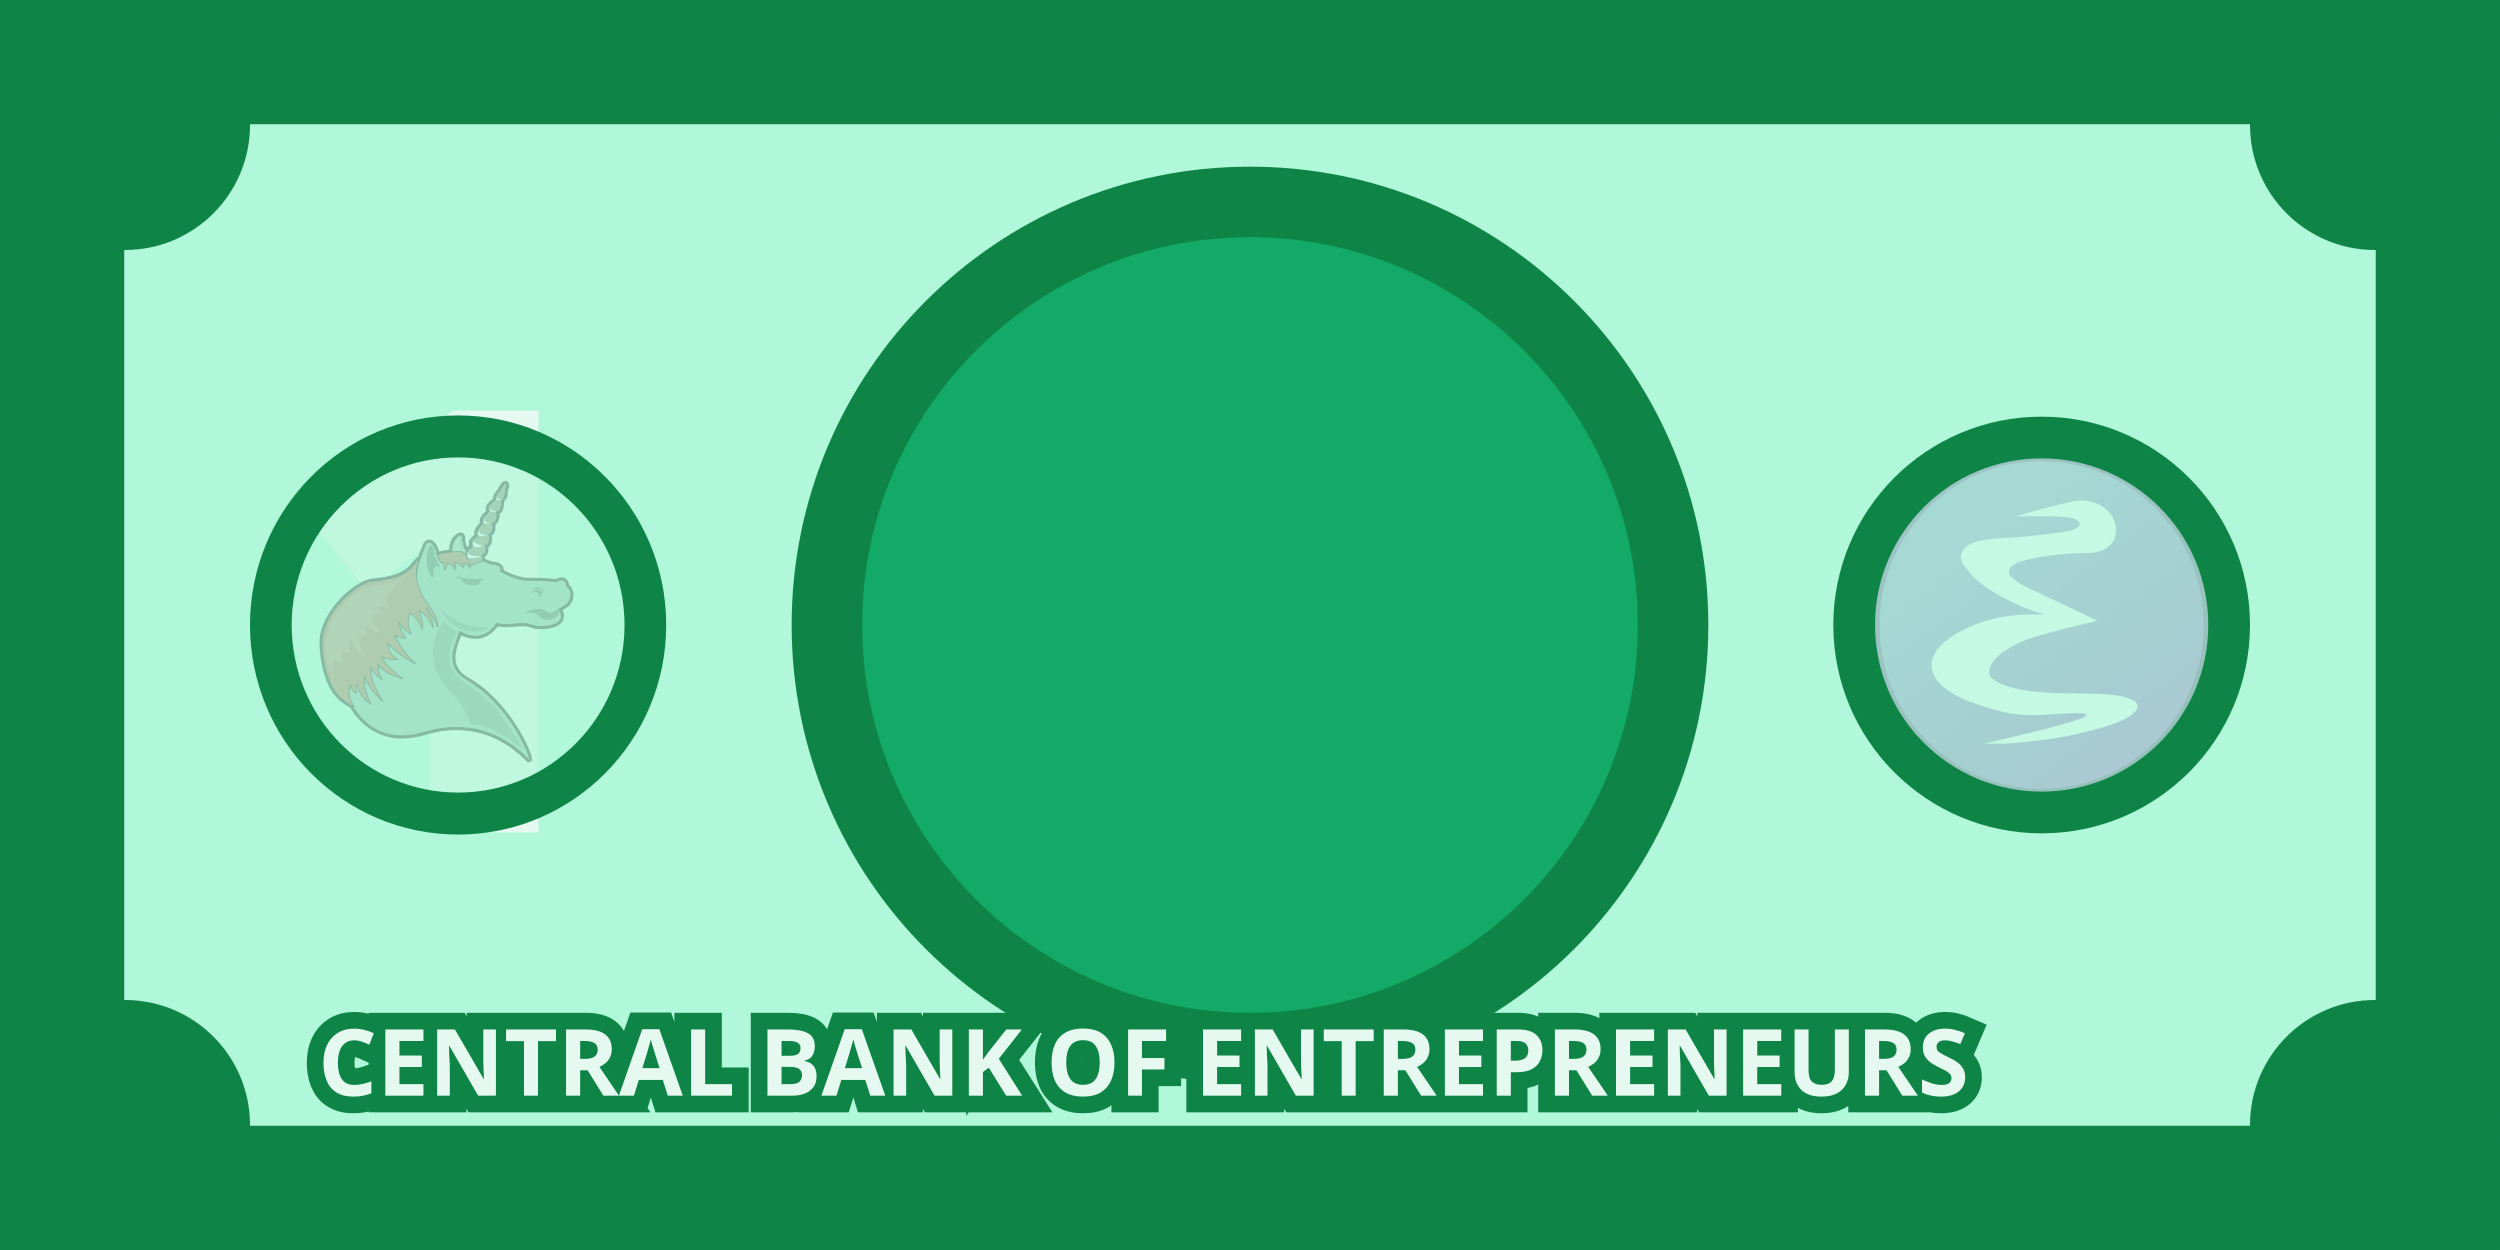
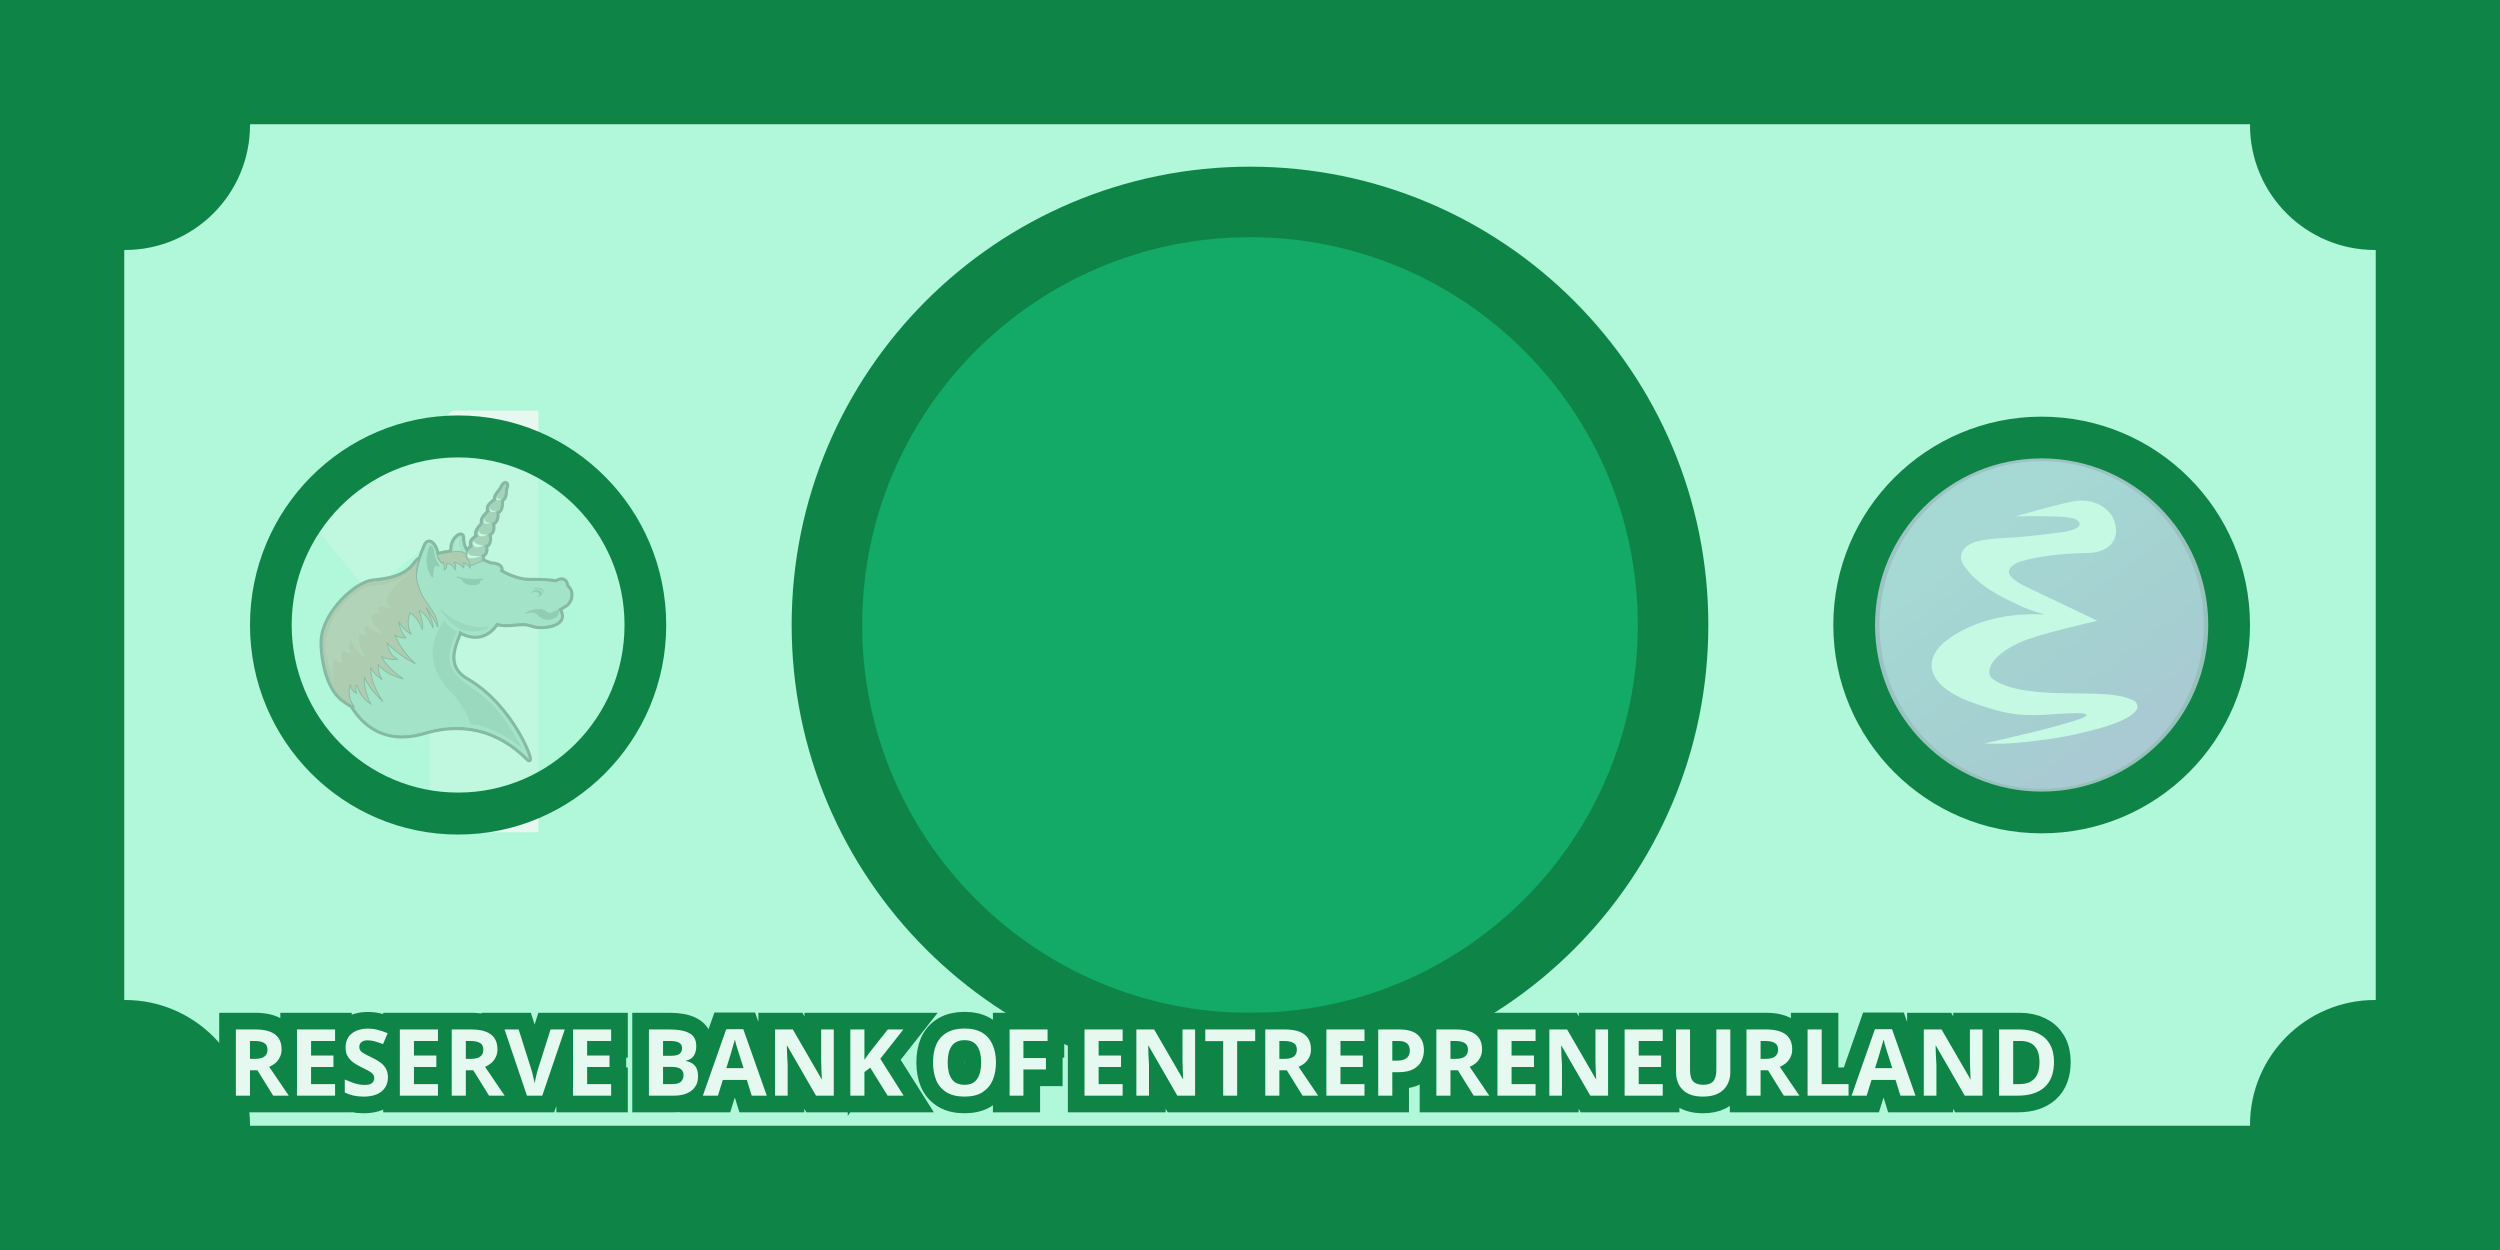
<svg xmlns="http://www.w3.org/2000/svg" xmlns:xlink="http://www.w3.org/1999/xlink" width="76.2mm" height="38.1mm" viewBox="0 0 76.2 38.1" version="1.1" id="svg1">
  <defs id="defs1">
    <filter height="1.106" y="-0.053" width="1.107" x="-0.054" id="filter4350-2" style="color-interpolation-filters:sRGB">
      <feGaussianBlur id="feGaussianBlur4352-3" stdDeviation="8.785" />
    </filter>
    <linearGradient y2="300.74" x2="236.614" y1="-161.851" x1="-122.202" spreadMethod="pad" gradientTransform="matrix(0.08192422,0,0,0.07764193,75.01818,46.24182)" gradientUnits="userSpaceOnUse" id="linearGradient4245" xlink:href="#linearGradient4284" />
    <linearGradient id="linearGradient4284">
      <stop offset="0" style="stop-color:#8381c5;stop-opacity:1" id="stop4286" />
      <stop id="stop4290" style="stop-color:#7e55b3;stop-opacity:0.996" offset="0.566" />
      <stop offset="1" style="stop-color:#a52ecb;stop-opacity:0.992" id="stop4288" />
    </linearGradient>
    <linearGradient y2="66.018" x2="173.945" y1="396.607" x1="447.809" gradientTransform="matrix(0.09251715,0,0,0.09251715,52.23944,23.01467)" gradientUnits="userSpaceOnUse" id="linearGradient4247" xlink:href="#linearGradient4292" />
    <linearGradient id="linearGradient4292">
      <stop id="stop4294" offset="0" style="stop-color:#411f5d;stop-opacity:1" />
      <stop id="stop4296" offset="1" style="stop-color:#5b2a85;stop-opacity:1" />
    </linearGradient>
  </defs>
  <g id="layer1" transform="translate(62.17708,-31.75)">
    <g id="g4" transform="matrix(0.2645833,0,0,0.2645833,-62.17708,31.75)">
      <g id="g2" transform="translate(-0.6175675,-17.68023)">
        <rect style="display:inline;fill:#b1f7d9;fill-opacity:1;stroke:#0e8547;stroke-width:14.314;stroke-dasharray:none;stroke-opacity:1;paint-order:markers fill stroke" id="rect2" width="273.686" height="129.686" x="7.774" y="24.837" />
        <g id="g5" transform="matrix(3.40826,0,0,3.40826,9.145188,-41.00103)" style="stroke-width:2.113;stroke-dasharray:none">
          <circle style="fill:#13a967;fill-opacity:1;stroke:#0e8547;stroke-width:2.384;stroke-dasharray:none;stroke-opacity:1;paint-order:markers fill stroke" id="path3" cx="39.748" cy="38.343" r="14.3" />
          <text xml:space="preserve" style="font-style:normal;font-variant:normal;font-weight:bold;font-stretch:normal;font-size:18.778px;font-family:'Overpass Mono';-inkscape-font-specification:'Overpass Mono Bold';text-align:start;writing-mode:lr-tb;direction:ltr;text-anchor:start;fill:#ffffff;fill-opacity:1;stroke:none;stroke-width:0.845;stroke-dasharray:none;stroke-opacity:1;paint-order:markers fill stroke" x="39.748" y="44.924" id="text3">
            <tspan id="tspan3" x="39.748" y="44.924" style="font-size:18.778px;text-align:center;text-anchor:middle;fill:#e6f9f1;fill-opacity:1;stroke:#e6f9f1;stroke-width:0.845;stroke-linejoin:miter;stroke-dasharray:none;stroke-opacity:1">1</tspan>
          </text>
        </g>
        <ellipse style="fill:#0e8547;fill-opacity:1;stroke:none;stroke-width:0;stroke-linecap:square;stroke-dasharray:none;stroke-opacity:1;paint-order:stroke fill markers" id="path18" cx="-529.089" cy="-5.522" rx="14.4" ry="0" transform="scale(-1,1)" />
        <ellipse style="fill:#0e8547;fill-opacity:1;stroke-width:0.515;stroke-linecap:square;stroke-dasharray:2.059, 1.03;paint-order:stroke fill markers" id="path15" cx="5.651" cy="26.399" rx="3.35" ry="3.326" transform="matrix(4.299104,0,0,4.329129,-9.276734,-82.20404)" />
        <circle style="fill:#0e8547;fill-opacity:1;stroke-width:2.221;stroke-linecap:square;stroke-dasharray:8.884, 4.442;paint-order:stroke fill markers" id="path15-8" cx="274.218" cy="32.08" r="14.4" />
        <circle style="fill:#0e8547;fill-opacity:1;stroke-width:2.221;stroke-linecap:square;stroke-dasharray:8.884, 4.442;paint-order:stroke fill markers" id="path15-8-1" cx="15.018" cy="147.28" r="14.4" />
        <circle style="fill:#0e8547;fill-opacity:1;stroke-width:2.221;stroke-linecap:square;stroke-dasharray:8.884, 4.442;paint-order:stroke fill markers" id="path15-8-1-2" cx="274.218" cy="147.28" r="14.4" />
      </g>
      <g id="layer1-4" transform="matrix(4.299104,0,0,4.329129,-9.894301,-99.88427)">
        <g id="g3" transform="matrix(0.04694568,0,0,0.04694568,14.47833,37.84008)">
          <path fill="#a04d32" stroke="#000000" stroke-width="3" d="m 64.049,17.456 c -0.205,-3.15 -2.842,-4.366 -5.993,-2.125 -7.22,-1.297 -14.305,-0.687 -17.8,-0.981 -7.662,-1.073 -14.041,-5.128 -14.041,-5.128 0.932,-1.239 0.486,-3.917 -5.498,-4.101 -1.646,-0.542 -3.336,-1.327 -4.933,-1.979 0.544,-1.145 -0.133,-2.836 -0.133,-2.836 2.435,-0.672 2.808,-3.842 1.848,-5.709 3.106,0.084 2.612,-4.718 2.183,-6.381 2.435,-0.923 2.77,-3.831 1.763,-6.129 2.938,-0.671 3.022,-4.114 2.77,-6.548 3.023,-0.168 2.604,-5.457 2.604,-6.549 2.604,-1.679 2.016,-3.946 2.425,-6.573 1.605,-3.25 -0.577,-4.173 -2.116,-0.71 -1.651,3.001 -3.77,4.311 -3.75,6.528 0.755,1.259 -5.625,3.106 -3.61,7.052 -1.428,1.763 -4.785,4.03 -3.592,6.733 -0.606,1.326 -4.888,4.433 -3.041,7.371 -4.03,2.687 -3.79,3.335 -2.938,5.793 -1.147,0.736 -2.318,1.862 -2.995,3.094 -1.32,-1.568 -2.603,-4.429 -2.584,-8.294 0,-3.275 -6.1,0.318 -6.1,6.784 0,0.556 -0.056,1.061 -0.134,1.542 -2.11,0.243 -4.751,0.707 -8.08,1.494 -0.106,0.073 -0.157,0.186 -0.182,0.316 a 8.704,8.704 0 0 1 -0.277,-1.553 c -0.582,-3.79 -4.934,-9.56 -7.057,-2.434 -1.096,2.611 -1.74,4.392 -2.115,5.789 v 0 c 0,0 -0.336,0.226 -0.957,0.61 -2.62,1.622 -3.562,6.686 -13.075,9.883 -3.211,1.079 -7.4,1.945 -12.96,2.395 -9.57,0.773 -27.887,17.314 -29.114,33.097 -0.283,3.964 0.31,13.737 3.596,22.31 l 0.005,0.02 c 0.015,0.042 0.032,0.081 0.048,0.122 0.052,0.134 0.103,0.267 0.156,0.398 0.28,0.718 0.579,1.405 0.895,2.062 1.885,4.028 4.46,7.59 7.934,9.882 a 25.252,25.252 0 0 0 4.372,2.762 c 5.907,9.749 18.442,22.252 42.075,14.859 36.255,-10.284 56.263,13.809 58.568,15.5 3.399,3.433 -8.786,-29.835 -34.587,-44.788 -15.253,-8.322 -5.678,-22.656 -4.585,-27.718 0,0 12.227,8.557 21.087,-4.52 8.004,2.062 13.367,-1.462 20.25,1.03 4.184,1.833 21.77,0.726 15.235,-9.104 4.11,-2.683 4.544,-1.815 6.6,-5.9 1.104,-4.952 -1.403,-6.012 -2.167,-7.366 z m -70.293,-13.299 c -0.041,0.018 -0.086,0.04 -0.125,0.056 0.039,-0.034 0.075,-0.062 0.115,-0.102 z m -13.413,4.523 c -0.073,0.429 -0.143,0.829 -0.212,1.216 0.037,-0.832 0.085,-1.714 0.143,-2.646 0.024,0.435 0.05,0.904 0.069,1.43 z m 10.693,-6.333 c 0.746,1.124 1.662,2.179 1.662,2.179 0,0 -0.875,-0.79 -1.662,-2.179 z" id="path1-1" />
          <path fill="#77aa99" stroke="#000000" stroke-width="0.5" d="m -62.902,75.642 c 0,0 10.02,36.105 46.549,24.68 36.255,-10.284 56.263,13.809 58.568,15.5 3.399,3.433 -8.786,-29.835 -34.587,-44.788 -15.253,-8.322 -5.678,-22.656 -4.585,-27.718 0,0 12.227,8.557 21.087,-4.52 8.004,2.062 13.367,-1.462 20.25,1.03 4.184,1.833 21.77,0.726 15.235,-9.104 4.11,-2.683 4.544,-1.815 6.6,-5.9 1.105,-4.952 -1.402,-6.011 -2.166,-7.366 -0.205,-3.15 -2.842,-4.366 -5.993,-2.125 -7.22,-1.297 -14.305,-0.687 -17.8,-0.981 -7.662,-1.073 -14.041,-5.128 -14.041,-5.128 0.932,-1.239 0.486,-3.917 -5.498,-4.101 -3.287,-1.082 -6.752,-3.136 -9.288,-3.162 -2.567,0 -2.914,-2.537 -2.914,-2.537 -1.606,-0.87 -3.924,-4.252 -3.9,-9.438 0,-3.275 -6.098,0.318 -6.098,6.784 0,6.466 -5.818,7.758 -5.818,7.758 0,0 -2.55,-2.281 -2.855,-5.958 -0.582,-3.79 -4.934,-9.56 -7.057,-2.434 -3.226,7.646 -3.485,9.43 -4.115,13.154 -1.31,7.711 -0.345,8.012 -0.345,8.012 l -32.824,23.43 z" id="path2-13" />
          <path fill="#314b49" stroke="#314b49" stroke-width="0.75" stroke-linecap="round" stroke-linejoin="round" d="m 14.76,14.222 c 1.549,-0.562 0.897,-0.415 1.153,-0.581 -2.96,0.575 -9.635,0.614 -14.317,-1.133 0.392,0.23 2.568,0.962 2.845,1.128 0.218,0.715 0.1,1.438 2.932,2.709 2.559,0.793 5.845,0.461 6.835,-0.529 0.109,-1.684 0.126,-1.065 0.553,-1.594 z" id="path3-5" />
          <path fill="#314b49" stroke="#314b49" stroke-width="0.5" d="m 47.129,33.368 c -2.83,-2.085 -4.881,-0.264 -6.47,-0.413 0.99,-0.645 3.763,-2.062 8.246,-2.062 2.532,0 3.879,2.196 5.57,2.207 1.14,0.007 4.472,-1.71 5.14,-2.378 -0.97,0.838 0.454,1.755 -0.49,3.003 -0.281,0.359 -0.836,1.511 -2.662,2.051 -2.05,0.971 -5.411,1.762 -9.334,-2.408 z" id="path4" />
          <path fill="#314b49" d="m -14.418,-4.578 c 0,0 -3.355,7.996 0.312,15.329 3.667,7.333 0.522,-6.829 4.688,-4.162 3.397,0.385 -2.387,-3.215 -2.033,-7.819 -0.176,-2.892 -1.77,-5.194 -2.967,-3.348 z m 64.404,26.384 c 0,1.121 -1.363,2.03 -3.045,2.03 3.573,-1.121 -0.201,-4.653 -3.045,-2.03 0,-1.121 1.363,-2.03 3.045,-2.03 1.682,0 3.045,0.909 3.045,2.03 z" id="path5" />
          <path fill="#314b49" d="m 44.819,19.222 c 3.772,-0.231 6.336,0.323 5.536,3.138 0.548,-1.126 1.292,-2.83 -1.046,-3.507 -1.746,-0.388 -3.3,-0.378 -4.49,0.369 z" id="path6" />
          <path fill="#a04d32" stroke="#000000" stroke-width="0.5" d="m -9.421,40.623 c 0,-3.521 -1.51,-7.166 -7.04,-14.583 -1.635,-2.192 -2.62,-4.336 -3.211,-6.275 -1.401,-3.295 -3.426,-8.019 -0.613,-17.233 0,0 0.62,-0.384 0,0 -2.62,1.622 -3.562,6.686 -13.075,9.883 -3.211,1.079 -7.4,1.945 -12.96,2.395 -9.568,0.773 -27.886,17.314 -29.113,33.097 -0.283,3.964 0.31,13.737 3.596,22.31 l 0.005,0.02 c 0.015,0.042 0.032,0.081 0.048,0.122 0.052,0.134 0.103,0.267 0.156,0.398 0.28,0.718 0.579,1.405 0.895,2.062 1.885,4.028 4.46,7.59 7.934,9.882 3.084,2.404 5.606,3.306 5.606,3.306 -2.588,-3.578 -3.77,-7.562 -2.263,-12.32 0.65,2.637 1.903,4.162 3.646,4.777 -0.615,-1.884 -0.827,-3.549 0,-4.651 2.567,6.734 5.353,9.031 8.17,10.686 -2.63,-4.914 -4.031,-10.005 -3.77,-15.337 2.569,6.028 6.596,9.945 10.56,13.954 -3.78,-5.966 -6.911,-12.104 -6.977,-19.046 1.693,2.778 3.935,4.932 6.6,6.601 -1.683,-2.709 -2.505,-5.51 -2.263,-8.423 4.424,4.945 9.36,6.607 14.332,8.046 -5.197,-3.625 -9.843,-7.537 -12.32,-12.572 2.972,1.464 5.948,1.693 8.926,1.383 -3.706,-1.872 -5.07,-5.252 -5.783,-9.052 5.177,5.279 10.587,8.827 16.09,11.692 -5.455,-5.26 -9.478,-10.65 -11.565,-16.218 2.1,1.18 4.157,1.736 6.16,1.509 -2.766,-3.124 -3.465,-6.182 -4.211,-9.241 2.637,3.916 4.959,6.022 7.103,7.103 -2.19,-4.482 -2.034,-8.432 -0.503,-12.068 2.524,1.675 4.902,4.295 6.915,9.303 0.73,-2.386 -0.447,-6.364 -1.886,-10.56 2.175,0.622 4.779,3.351 8.17,9.932 -0.33,-3.865 -2.138,-7.775 -4.147,-11.692 3.027,3.51 7.557,12.713 6.788,10.81 z" id="path7" />
          <path fill="#796958" stroke="#000000" stroke-width="0.5" d="m 6.92,1.565 c 0,0 -0.252,7.472 6.717,2.603 3.61,0.084 2.015,-3.862 2.015,-3.862 2.435,-0.672 2.808,-3.842 1.848,-5.709 3.106,0.084 2.612,-4.718 2.183,-6.381 2.435,-0.923 2.77,-3.831 1.763,-6.129 2.938,-0.671 3.022,-4.114 2.77,-6.548 3.023,-0.168 2.604,-5.457 2.604,-6.549 2.604,-1.679 2.016,-3.946 2.425,-6.573 1.605,-3.25 -0.577,-4.173 -2.116,-0.71 -1.651,3.001 -3.77,4.311 -3.75,6.528 0.755,1.259 -5.625,3.106 -3.61,7.052 -1.428,1.763 -4.785,4.03 -3.592,6.733 -0.606,1.326 -4.888,4.433 -3.041,7.371 -4.03,2.687 -3.79,3.335 -2.938,5.793 -2.155,1.38 -4.41,4.131 -3.278,6.381 z" id="path8" />
          <path fill="#ffffff" d="m 24.744,-33.698 c 0,0 -0.735,1.324 -0.735,2.133 0,0.809 2.185,0.568 2.927,-0.227 -1.625,0.024 -2.965,0.289 -2.192,-1.906 z m -4.261,6.27 c 0,0 -0.812,1.068 -0.183,2.316 0.392,0.98 2.807,0.962 3.549,0.167 -1.625,0.024 -4.14,-0.287 -3.366,-2.483 z m -3.135,6.455 c 0,0 -0.998,1.346 -0.492,2.602 0,0.809 2.838,0.956 3.58,0.161 -1.625,0.022 -3.645,-0.489 -3.088,-2.763 z m -3.078,7.162 c 0,0 -1.402,1.542 -0.148,2.945 1.438,0.809 3.744,0.049 4.486,-0.746 -1.625,0.022 -4.894,0.076 -4.337,-2.199 z m -3.004,5.721 c 0,0 -1.575,1.414 -0.02,3.312 1.438,0.809 4.57,0.198 5.312,-0.597 -1.624,0.024 -5.99,-1.346 -5.292,-2.715 z m -3.147,6.741 c 0,0 -1.403,1.542 -0.15,2.945 1.439,0.809 6.037,-0.186 6.779,-0.981 -1.625,0.023 -7.185,0.311 -6.63,-1.964 z" id="path9" />
          <path fill="#a04d32" stroke="#000000" stroke-width="0.5" d="m 7.002,1.679 c -0.45,-0.45 -0.534,-0.896 -0.367,-1.718 0,0 0.369,-4.107 -16.333,-0.158 -1.072,0.74 2.396,4.722 2.396,4.722 0,0 0.418,0.215 1.047,-0.415 0.253,1.123 0.852,4.081 0.233,4.579 1.245,-0.771 1.868,-1.946 1.676,-4.125 2.122,0.461 3.742,1.64 4.692,3.779 0.304,-1.4 0.603,-2.799 -0.384,-4.126 2.182,0.285 3.88,1.496 5.362,3.124 0.22,-0.933 0.354,-1.883 0,-2.931 1.39,0.473 2.587,1.607 3.71,2.988 0,0 0.21,-3.862 -2.032,-5.719 z" id="path10" />
          <path opacity="0.26" d="m -9.02,29.325 c 0,0 6.76,13.59 17.595,13.991 10.834,0.401 10.834,-2.73 10.834,-2.73 0,0 -15.527,3.048 -28.43,-11.261 z m 3.155,7.694 c 2.279,3.104 4.856,5.221 7.722,6.382 0,0 -7.365,11.108 -3.611,20.023 3.754,8.915 13.125,11.053 23.32,21.249 7.943,7.942 17.159,24.961 17.159,24.961 0,0 -17.834,-14.176 -29.42,-13.479 0,0 -2.687,-9.668 -10.585,-17.566 -11.244,-11.245 -16.168,-25.875 -4.585,-41.57 z" id="path11" />
          <path opacity="0.18" fill="#ffffff" d="m -24.633,9.634 c -3.874,2.501 -8.42,7.096 -24.415,8.083 -17.05,6.784 -27.433,26.685 -23.777,40.464 1.348,7.317 3.89,14.18 3.89,14.18 -0.885,-5.919 -1.381,-11.397 1.035,-13.599 1.435,2.384 2.969,2.468 4.507,2.479 -1.59,-2.404 -1.788,-4.808 0,-7.212 1.489,1.525 2.992,1.881 4.507,1.353 -2.128,-2.449 -1.867,-4.848 0,-7.211 1.388,5.022 4.462,7.453 7.662,9.689 -2.208,-4.333 -4.166,-8.672 -2.93,-13.07 1.323,0.729 2.595,0.644 3.83,0 -1.256,-1.576 -0.924,-3.153 0,-4.732 2.948,3.04 6.214,3.724 9.466,4.507 -2.661,-2.454 -5.543,-4.527 -6.761,-9.465 1.5,-1.811 3.269,-2.685 5.408,-2.253 -1.901,-1.167 -1.65,-2.543 0,-4.057 2.089,1.104 4.195,1.352 6.31,1.127 -2.807,-1.68 -8.424,-4.994 11.269,-20.283 z" id="path12" />
          <path opacity="0.27" fill="#ffffff" d="m 1.928,-9.222 c 0.996,-0.963 1.146,-0.65 0.854,0.285 -0.982,2.36 0.353,4.647 0.797,6.206 l -3.871,0.114 c 0.108,-2.271 0.247,-4.794 2.22,-6.605 z" id="path13" />
        </g>
        <circle style="display:inline;fill:#b1f7d9;fill-opacity:0.75;stroke:#0e8547;stroke-width:1.117;stroke-dasharray:none;stroke-opacity:1;paint-order:markers fill stroke" id="path3-4-7-4" cx="14.577" cy="39.704" r="5.018" />
      </g>
      <g id="layer2" transform="translate(-0.6175675,-17.68023)">
        <circle style="display:none;fill:none;fill-opacity:1;stroke:#0036ae;stroke-width:1.911;stroke-dasharray:none;stroke-opacity:1;paint-order:markers fill stroke" id="path14" cx="-144.618" cy="-89.68" r="49.444" transform="scale(-1)" />
      </g>
      <g id="layer3" transform="matrix(4.304015,0,0,4.304015,-46.38746,-98.88716)">
        <g id="g14" transform="matrix(0.2044438,0,0,0.2044438,49.91265,30.12353)">
          <path style="opacity:0.405;fill:#211f46;fill-opacity:0.996;stroke:#0a0b1b;stroke-width:8.533;stroke-miterlimit:4;stroke-dasharray:none;stroke-opacity:1;filter:url(#filter4350-2)" id="path4233" d="m 491.669,257.759 c 0,131.794 -105.76,238.635 -236.222,238.635 -130.462,0 -236.222,-106.84 -236.222,-238.635 0,-131.794 105.76,-238.635 236.222,-238.635 130.462,0 236.222,106.84 236.222,238.635 z" transform="matrix(0.09251715,0,0,0.09251715,52.23944,23.01467)" />
          <path d="m 97.727,46.862 c 0,12.193 -9.785,22.078 -21.855,22.078 -12.07,0 -21.855,-9.885 -21.855,-22.078 0,-12.193 9.785,-22.078 21.855,-22.078 12.07,0 21.855,9.885 21.855,22.078 z" id="path4235" style="fill:url(#linearGradient4245);fill-opacity:1;stroke:url(#linearGradient4247);stroke-width:1.25;stroke-miterlimit:4;stroke-dasharray:none;stroke-opacity:1" />
          <path d="m 68.361,62.37 c 0,0 1.85,0.131 4.231,-0.079 0.964,-0.085 4.624,-0.444 7.361,-1.045 0,0 3.337,-0.714 5.122,-1.372 1.868,-0.688 2.884,-1.272 3.342,-2.1 -0.02,-0.17 0.141,-0.771 -0.72,-1.132 -2.202,-0.924 -4.756,-0.757 -9.809,-0.864 -5.604,-0.193 -7.468,-1.131 -8.461,-1.886 -0.952,-0.766 -0.473,-2.887 3.607,-4.755 2.055,-0.995 10.113,-2.83 10.113,-2.83 -2.714,-1.341 -7.774,-3.699 -8.814,-4.208 -0.912,-0.447 -2.372,-1.119 -2.689,-1.933 -0.359,-0.781 0.847,-1.454 1.521,-1.646 2.17,-0.626 5.233,-1.015 8.021,-1.059 1.401,-0.022 1.629,-0.112 1.629,-0.112 1.934,-0.321 3.206,-1.644 2.676,-3.739 -0.476,-2.138 -2.987,-3.395 -5.373,-2.96 -2.247,0.41 -7.663,1.983 -7.663,1.983 6.694,-0.058 7.815,0.054 8.315,0.753 0.296,0.413 -0.134,0.98 -1.92,1.271 -1.944,0.317 -5.984,0.7 -5.984,0.7 -3.876,0.23 -6.606,0.246 -7.425,1.979 -0.535,1.133 0.571,2.134 1.055,2.761 2.048,2.277 5.005,3.505 6.909,4.41 0.716,0.34 2.818,0.983 2.818,0.983 -6.176,-0.34 -10.631,1.557 -13.245,3.74 -2.956,2.734 -1.648,5.993 4.407,7.999 3.577,1.185 5.351,1.743 10.686,1.262 3.143,-0.169 3.638,-0.069 3.669,0.189 0.044,0.363 -3.49,1.265 -4.455,1.543 -2.455,0.708 -8.89,2.138 -8.922,2.145 z" id="path4237" style="fill:#ffffff;fill-opacity:1;fill-rule:evenodd;stroke:#000000;stroke-width:0;stroke-linecap:butt;stroke-linejoin:miter;stroke-miterlimit:4;stroke-dasharray:none;stroke-opacity:1" />
        </g>
        <circle style="display:inline;fill:#b1f7d9;fill-opacity:0.75;stroke:#0e8547;stroke-width:1.117;stroke-dasharray:none;stroke-opacity:1;paint-order:markers fill stroke" id="path3-4-7-4-1" cx="65.424" cy="39.704" r="5.018" />
      </g>
      <g id="layer4-8">
        <text xml:space="preserve" style="font-size:10.667px;font-family:'Love Ya Like A Sister';-inkscape-font-specification:'Love Ya Like A Sister';text-align:center;letter-spacing:0px;writing-mode:lr-tb;direction:ltr;text-anchor:middle;fill:#e6f9f1;fill-opacity:1;stroke:#0e8547;stroke-width:3.84;stroke-linecap:square;stroke-linejoin:miter;stroke-dasharray:none;stroke-opacity:1;paint-order:stroke fill markers" x="144.208" y="126.219" id="text15">
-           <tspan id="tspan15" x="144.208" y="126.219" style="font-style:normal;font-variant:normal;font-weight:bold;font-stretch:normal;font-size:10.667px;font-family:'Overpass Mono';-inkscape-font-specification:'Overpass Mono Bold';fill:#e6f9f1;fill-opacity:1;stroke:#0e8547;stroke-width:3.84;stroke-linecap:square;stroke-linejoin:miter;stroke-dasharray:none;stroke-opacity:1;paint-order:stroke fill markers">CENTRAL BANK OF ENTREPRENEURS</tspan>
+           <tspan id="tspan15" x="144.208" y="126.219" style="font-style:normal;font-variant:normal;font-weight:bold;font-stretch:normal;font-size:10.667px;font-family:'Overpass Mono';-inkscape-font-specification:'Overpass Mono Bold';fill:#e6f9f1;fill-opacity:1;stroke:#0e8547;stroke-width:3.84;stroke-linecap:square;stroke-linejoin:miter;stroke-dasharray:none;stroke-opacity:1;paint-order:stroke fill markers">RESERVE BANK OF ENTREPRENEURLAND</tspan>
        </text>
      </g>
    </g>
  </g>
</svg>
